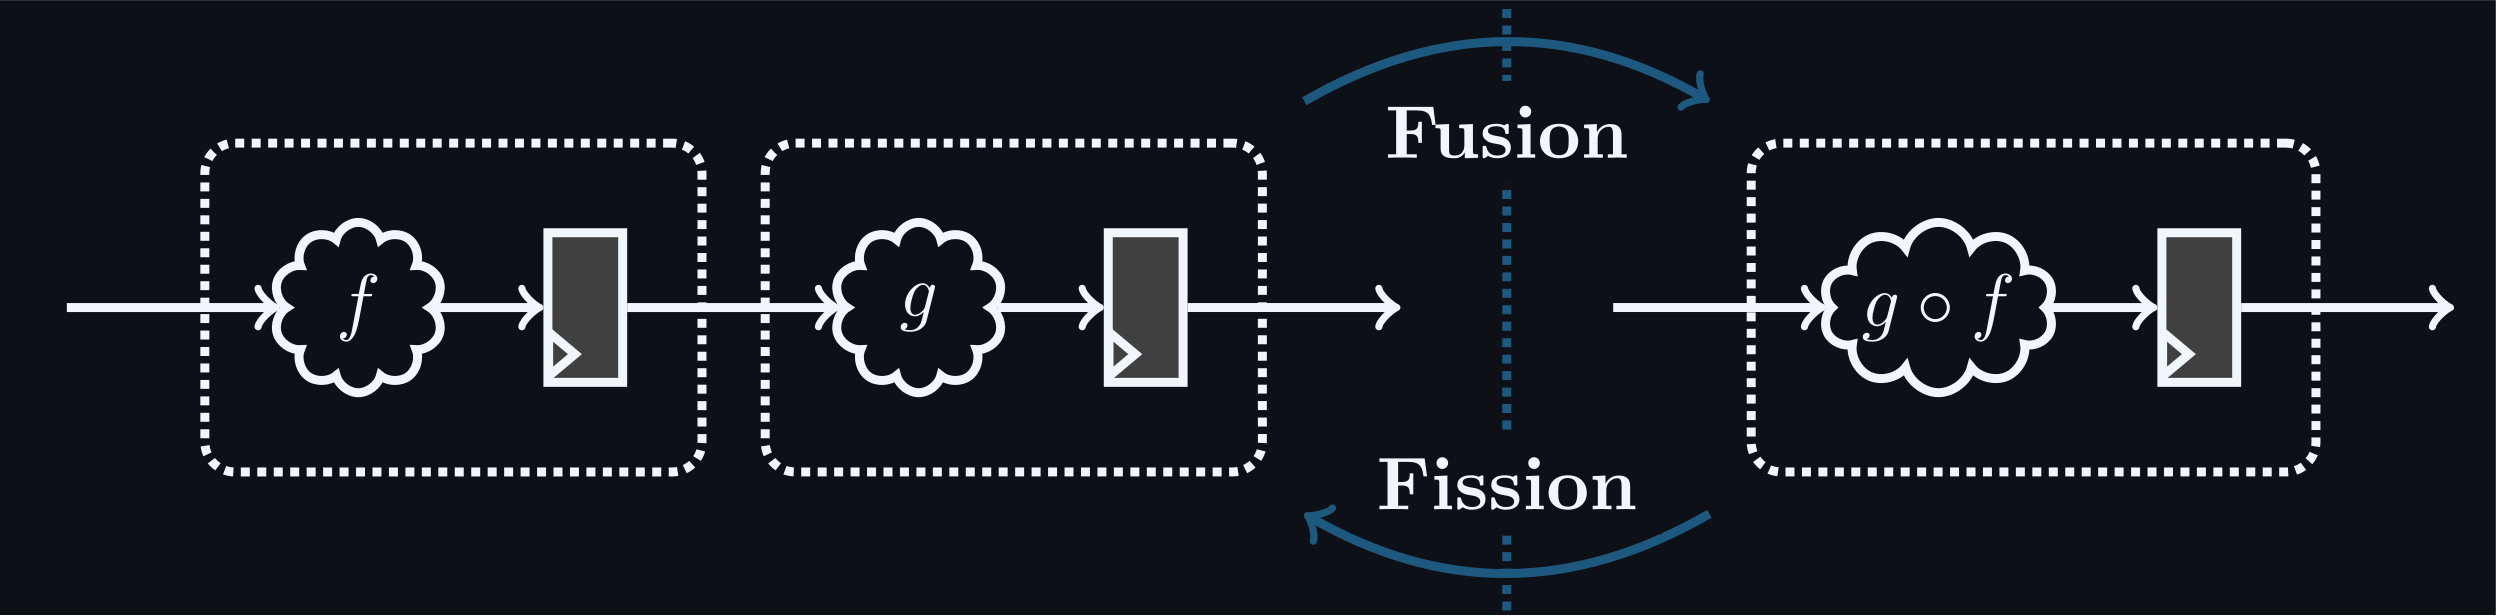
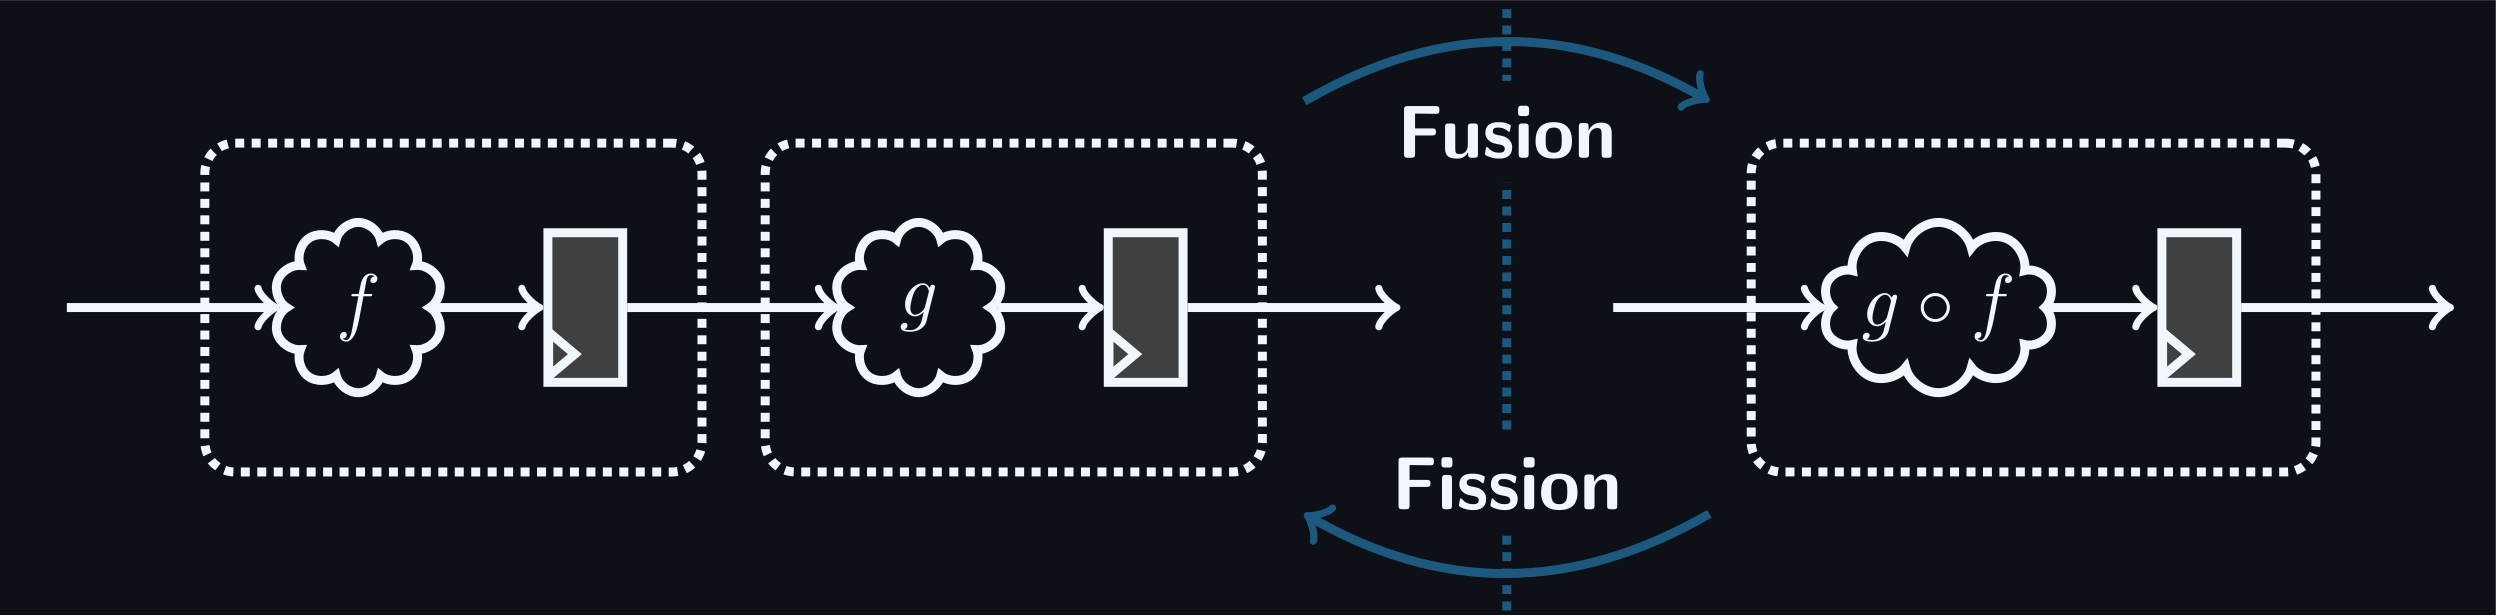
<svg xmlns="http://www.w3.org/2000/svg" xmlns:xlink="http://www.w3.org/1999/xlink" width="332.443pt" height="81.896pt" viewBox="0 0 332.443 81.896">
  <defs>
    <g>
      <g id="glyph-0-0">
        <path d="M 3.656 -3.984 L 4.516 -3.984 C 4.703 -3.984 4.812 -3.984 4.812 -4.188 C 4.812 -4.297 4.703 -4.297 4.531 -4.297 L 3.719 -4.297 L 3.922 -5.422 C 3.969 -5.641 4.094 -6.344 4.156 -6.453 C 4.25 -6.656 4.422 -6.797 4.625 -6.797 C 4.672 -6.797 4.922 -6.797 5.109 -6.625 C 4.672 -6.578 4.578 -6.234 4.578 -6.078 C 4.578 -5.859 4.75 -5.734 4.953 -5.734 C 5.203 -5.734 5.5 -5.953 5.5 -6.328 C 5.5 -6.781 5.031 -7.016 4.625 -7.016 C 4.297 -7.016 3.656 -6.844 3.359 -5.859 C 3.297 -5.641 3.281 -5.547 3.031 -4.297 L 2.344 -4.297 C 2.156 -4.297 2.047 -4.297 2.047 -4.094 C 2.047 -3.984 2.141 -3.984 2.328 -3.984 L 2.984 -3.984 L 2.234 -0.047 C 2.062 0.922 1.891 1.828 1.375 1.828 C 1.328 1.828 1.078 1.828 0.891 1.641 C 1.359 1.609 1.438 1.25 1.438 1.109 C 1.438 0.875 1.266 0.75 1.078 0.75 C 0.812 0.75 0.531 0.969 0.531 1.359 C 0.531 1.797 0.969 2.047 1.375 2.047 C 1.922 2.047 2.312 1.453 2.5 1.078 C 2.812 0.453 3.047 -0.75 3.062 -0.828 Z M 3.656 -3.984 " />
      </g>
      <g id="glyph-0-1">
        <path d="M 4.688 -3.75 C 4.703 -3.812 4.719 -3.859 4.719 -3.938 C 4.719 -4.094 4.594 -4.203 4.422 -4.203 C 4.328 -4.203 4.062 -4.125 4.016 -3.766 C 3.844 -4.141 3.5 -4.406 3.094 -4.406 C 1.953 -4.406 0.734 -3 0.734 -1.578 C 0.734 -0.594 1.328 0 2.047 0 C 2.641 0 3.109 -0.469 3.203 -0.578 L 3.219 -0.562 C 3 0.312 2.891 0.734 2.891 0.75 C 2.844 0.844 2.516 1.828 1.453 1.828 C 1.266 1.828 0.938 1.812 0.656 1.719 C 0.953 1.625 1.062 1.375 1.062 1.203 C 1.062 1.047 0.953 0.859 0.688 0.859 C 0.469 0.859 0.156 1.031 0.156 1.438 C 0.156 1.844 0.516 2.047 1.469 2.047 C 2.719 2.047 3.438 1.266 3.578 0.672 Z M 3.391 -1.281 C 3.328 -1.016 3.109 -0.766 2.891 -0.578 C 2.672 -0.391 2.375 -0.219 2.078 -0.219 C 1.578 -0.219 1.438 -0.734 1.438 -1.141 C 1.438 -1.609 1.719 -2.781 1.984 -3.297 C 2.266 -3.781 2.688 -4.188 3.109 -4.188 C 3.766 -4.188 3.906 -3.375 3.906 -3.328 C 3.906 -3.281 3.875 -3.219 3.875 -3.172 Z M 3.391 -1.281 " />
      </g>
      <g id="glyph-1-0">
        <path d="M 4.422 -2.484 C 4.422 -3.547 3.531 -4.422 2.484 -4.422 C 1.406 -4.422 0.547 -3.531 0.547 -2.484 C 0.547 -1.438 1.406 -0.562 2.484 -0.562 C 3.531 -0.562 4.422 -1.422 4.422 -2.484 Z M 2.484 -0.953 C 1.625 -0.953 0.953 -1.656 0.953 -2.484 C 0.953 -3.328 1.625 -4.016 2.484 -4.016 C 3.312 -4.016 4.016 -3.344 4.016 -2.484 C 4.016 -1.625 3.312 -0.953 2.484 -0.953 Z M 2.484 -0.953 " />
      </g>
      <g id="glyph-2-0">
-         <path d="M 6.406 -6.766 L 0.391 -6.766 L 0.391 -6.297 L 1.469 -6.297 L 1.469 -0.469 L 0.391 -0.469 L 0.391 0 C 0.766 -0.031 1.766 -0.031 2.203 -0.031 C 2.703 -0.031 3.781 -0.031 4.219 0 L 4.219 -0.469 L 2.875 -0.469 L 2.875 -3.156 L 3.375 -3.156 C 4.328 -3.156 4.422 -2.734 4.422 -1.984 L 4.891 -1.984 L 4.891 -4.781 L 4.422 -4.781 C 4.422 -4.047 4.344 -3.625 3.375 -3.625 L 2.875 -3.625 L 2.875 -6.297 L 4.266 -6.297 C 5.875 -6.297 6.094 -5.531 6.25 -4.375 L 6.719 -4.375 Z M 6.406 -6.766 " />
+         <path d="M 2.375 -2.969 L 4.672 -2.969 C 4.984 -2.969 5.156 -3.047 5.156 -3.438 C 5.156 -3.812 5.031 -3.906 4.672 -3.906 L 2.375 -3.906 L 2.375 -5.875 L 2.797 -5.875 C 3.547 -5.875 4.297 -5.844 5.047 -5.844 C 5.391 -5.844 5.609 -5.844 5.609 -6.312 L 5.609 -6.406 C 5.609 -6.719 5.547 -6.875 5.141 -6.875 L 1.391 -6.875 C 1.031 -6.875 0.906 -6.766 0.906 -6.406 L 0.906 -0.484 C 0.906 -0.125 1.016 0 1.391 0 L 1.891 0 C 2.266 0 2.375 -0.125 2.375 -0.484 Z M 2.375 -2.969 " />
      </g>
      <g id="glyph-2-1">
-         <path d="M 4.359 -0.719 L 4.359 0.062 L 6.125 0 L 6.125 -0.469 C 5.5 -0.469 5.438 -0.469 5.438 -0.859 L 5.438 -4.484 L 3.609 -4.406 L 3.609 -3.938 C 4.234 -3.938 4.297 -3.938 4.297 -3.547 L 4.297 -1.641 C 4.297 -0.828 3.797 -0.297 3.062 -0.297 C 2.297 -0.297 2.266 -0.547 2.266 -1.078 L 2.266 -4.484 L 0.453 -4.406 L 0.453 -3.938 C 1.062 -3.938 1.141 -3.938 1.141 -3.547 L 1.141 -1.219 C 1.141 -0.156 1.938 0.062 2.922 0.062 C 3.188 0.062 3.906 0.062 4.359 -0.719 Z M 4.359 -0.719 " />
+         <path d="M 4.969 -4.078 C 4.969 -4.406 4.906 -4.562 4.5 -4.562 L 4.094 -4.562 C 3.719 -4.562 3.625 -4.422 3.625 -4.078 L 3.625 -1.719 C 3.625 -1.062 3.281 -0.5 2.562 -0.5 C 2.016 -0.5 1.953 -0.641 1.953 -1.172 L 1.953 -4.078 C 1.953 -4.406 1.875 -4.562 1.469 -4.562 L 1.078 -4.562 C 0.719 -4.562 0.594 -4.453 0.594 -4.078 L 0.594 -1.25 C 0.594 -0.188 1.172 0.109 2.203 0.109 C 2.484 0.109 3.188 0.109 3.656 -0.734 L 3.656 -0.484 C 3.656 -0.156 3.719 0 4.125 0 L 4.5 0 C 4.875 0 4.969 -0.125 4.969 -0.484 Z M 4.969 -4.078 " />
      </g>
      <g id="glyph-2-2">
-         <path d="M 2.094 -2.922 C 1.734 -3 1.078 -3.109 1.078 -3.578 C 1.078 -4.188 2.016 -4.188 2.203 -4.188 C 2.953 -4.188 3.328 -3.906 3.375 -3.359 C 3.391 -3.203 3.391 -3.156 3.609 -3.156 C 3.844 -3.156 3.844 -3.203 3.844 -3.438 L 3.844 -4.234 C 3.844 -4.422 3.844 -4.516 3.656 -4.516 C 3.625 -4.516 3.609 -4.516 3.219 -4.312 C 2.953 -4.453 2.609 -4.516 2.203 -4.516 C 1.906 -4.516 0.375 -4.516 0.375 -3.203 C 0.375 -2.812 0.578 -2.531 0.781 -2.375 C 1.172 -2.016 1.547 -1.953 2.312 -1.828 C 2.672 -1.766 3.422 -1.625 3.422 -1.047 C 3.422 -0.297 2.516 -0.297 2.297 -0.297 C 1.234 -0.297 0.969 -1.031 0.859 -1.453 C 0.812 -1.594 0.75 -1.594 0.609 -1.594 C 0.375 -1.594 0.375 -1.531 0.375 -1.297 L 0.375 -0.219 C 0.375 -0.031 0.375 0.062 0.562 0.062 C 0.625 0.062 0.641 0.062 0.859 -0.094 C 0.859 -0.094 1.078 -0.234 1.109 -0.266 C 1.578 0.062 2.094 0.062 2.297 0.062 C 2.594 0.062 4.125 0.062 4.125 -1.391 C 4.125 -1.828 3.938 -2.172 3.578 -2.453 C 3.188 -2.734 2.875 -2.797 2.094 -2.922 Z M 2.094 -2.922 " />
+         <path d="M 3.938 -1.406 C 3.938 -1.953 3.641 -2.312 3.469 -2.469 C 3.062 -2.828 2.719 -2.891 2.297 -2.969 C 1.75 -3.062 1.359 -3.141 1.359 -3.531 C 1.359 -3.938 1.688 -4.016 2.062 -4.016 C 2.734 -4.016 3.094 -3.766 3.359 -3.547 C 3.453 -3.453 3.469 -3.453 3.516 -3.453 C 3.609 -3.453 3.641 -3.547 3.641 -3.578 C 3.656 -3.656 3.766 -4.219 3.766 -4.266 C 3.766 -4.422 3.234 -4.562 3.125 -4.609 C 2.734 -4.719 2.406 -4.734 2.156 -4.734 C 1.703 -4.734 0.375 -4.734 0.375 -3.297 C 0.375 -2.812 0.594 -2.516 0.859 -2.281 C 1.203 -1.953 1.594 -1.891 2.156 -1.781 C 2.453 -1.734 2.953 -1.641 2.953 -1.203 C 2.953 -0.734 2.562 -0.672 2.188 -0.672 C 1.734 -0.672 1.188 -0.797 0.719 -1.359 C 0.672 -1.406 0.641 -1.438 0.578 -1.438 C 0.484 -1.438 0.453 -1.344 0.453 -1.281 C 0.422 -1.141 0.312 -0.578 0.312 -0.484 C 0.312 -0.297 1.047 -0.062 1.062 -0.062 C 1.609 0.109 2.016 0.109 2.188 0.109 C 2.688 0.109 3.938 0.062 3.938 -1.406 Z M 3.938 -1.406 " />
      </g>
      <g id="glyph-2-3">
-         <path d="M 2.234 -4.484 L 0.5 -4.406 L 0.5 -3.938 C 1.078 -3.938 1.156 -3.938 1.156 -3.547 L 1.156 -0.469 L 0.469 -0.469 L 0.469 0 C 0.781 -0.016 1.266 -0.031 1.688 -0.031 C 1.984 -0.031 2.484 -0.016 2.844 0 L 2.844 -0.469 L 2.234 -0.469 Z M 2.328 -6.141 C 2.328 -6.578 1.969 -6.922 1.547 -6.922 C 1.125 -6.922 0.781 -6.562 0.781 -6.141 C 0.781 -5.719 1.125 -5.359 1.547 -5.359 C 1.969 -5.359 2.328 -5.703 2.328 -6.141 Z M 2.328 -6.141 " />
+         <path d="M 1.016 -6.922 C 0.703 -6.922 0.531 -6.859 0.531 -6.453 L 0.531 -6 C 0.531 -5.688 0.641 -5.547 1 -5.547 L 1.516 -5.547 C 2 -5.547 2 -5.766 2 -6.234 C 2 -6.703 2 -6.922 1.516 -6.922 Z M 1.938 -4.078 C 1.938 -4.406 1.859 -4.562 1.453 -4.562 L 1.078 -4.562 C 0.734 -4.562 0.609 -4.453 0.609 -4.078 L 0.609 -0.484 C 0.609 -0.125 0.719 0 1.078 0 L 1.453 0 C 1.828 0 1.938 -0.125 1.938 -0.484 Z M 1.938 -4.078 " />
      </g>
      <g id="glyph-2-4">
-         <path d="M 5.391 -2.172 C 5.391 -3.5 4.484 -4.516 2.859 -4.516 C 1.219 -4.516 0.312 -3.5 0.312 -2.172 C 0.312 -0.938 1.188 0.062 2.859 0.062 C 4.531 0.062 5.391 -0.953 5.391 -2.172 Z M 2.859 -0.344 C 1.594 -0.344 1.594 -1.406 1.594 -2.281 C 1.594 -2.734 1.594 -3.234 1.766 -3.578 C 1.953 -3.938 2.375 -4.156 2.859 -4.156 C 3.281 -4.156 3.688 -3.984 3.906 -3.641 C 4.125 -3.297 4.125 -2.75 4.125 -2.281 C 4.125 -1.406 4.125 -0.344 2.859 -0.344 Z M 2.859 -0.344 " />
+         <path d="M 5.156 -2.234 C 5.156 -3.875 4.359 -4.734 2.734 -4.734 C 1.078 -4.734 0.312 -3.844 0.312 -2.234 C 0.312 -0.609 1.172 0.109 2.734 0.109 C 4.297 0.109 5.156 -0.609 5.156 -2.234 Z M 2.734 -0.672 C 1.656 -0.672 1.656 -1.562 1.656 -2.359 C 1.656 -3.125 1.656 -4.016 2.734 -4.016 C 3.797 -4.016 3.797 -3.141 3.797 -2.359 C 3.797 -1.578 3.797 -0.672 2.734 -0.672 Z M 2.734 -0.672 " />
      </g>
      <g id="glyph-2-5">
-         <path d="M 1.141 -3.547 L 1.141 -0.469 L 0.453 -0.469 L 0.453 0 C 0.734 -0.016 1.328 -0.031 1.703 -0.031 C 2.094 -0.031 2.672 -0.016 2.953 0 L 2.953 -0.469 L 2.266 -0.469 L 2.266 -2.547 C 2.266 -3.641 3.125 -4.125 3.75 -4.125 C 4.094 -4.125 4.297 -3.906 4.297 -3.156 L 4.297 -0.469 L 3.609 -0.469 L 3.609 0 C 3.891 -0.016 4.484 -0.031 4.859 -0.031 C 5.25 -0.031 5.844 -0.016 6.125 0 L 6.125 -0.469 L 5.438 -0.469 L 5.438 -3.047 C 5.438 -4.094 4.891 -4.484 3.906 -4.484 C 2.953 -4.484 2.422 -3.906 2.156 -3.406 L 2.156 -4.484 L 0.453 -4.406 L 0.453 -3.938 C 1.062 -3.938 1.141 -3.938 1.141 -3.547 Z M 1.141 -3.547 " />
+         <path d="M 4.969 -3.234 C 4.969 -4.266 4.531 -4.672 3.516 -4.672 C 2.484 -4.672 2.031 -3.906 1.906 -3.641 L 1.891 -3.641 L 1.891 -4.141 C 1.891 -4.453 1.828 -4.625 1.406 -4.625 L 1.078 -4.625 C 0.719 -4.625 0.594 -4.516 0.594 -4.141 L 0.594 -0.484 C 0.594 -0.125 0.703 0 1.078 0 L 1.469 0 C 1.844 0 1.953 -0.125 1.953 -0.484 L 1.953 -2.672 C 1.953 -3.547 2.531 -3.953 3.047 -3.953 C 3.516 -3.953 3.625 -3.719 3.625 -3.219 L 3.625 -0.484 C 3.625 -0.156 3.688 0 4.094 0 L 4.5 0 C 4.875 0 4.969 -0.125 4.969 -0.484 Z M 4.969 -3.234 " />
      </g>
    </g>
    <clipPath id="clip-0">
      <path clip-rule="nonzero" d="M 0 0.016 L 331.887 0.016 L 331.887 81.777 L 0 81.777 Z M 0 0.016 " />
    </clipPath>
    <clipPath id="clip-1">
      <path clip-rule="nonzero" d="M 156 0.016 L 244 0.016 L 244 31 L 156 31 Z M 156 0.016 " />
    </clipPath>
    <clipPath id="clip-2">
      <path clip-rule="nonzero" d="M 157 51 L 245 51 L 245 81.777 L 157 81.777 Z M 157 51 " />
    </clipPath>
    <clipPath id="clip-3">
      <path clip-rule="nonzero" d="M 199 0.016 L 201 0.016 L 201 81.777 L 199 81.777 Z M 199 0.016 " />
    </clipPath>
  </defs>
  <g clip-path="url(#clip-0)">
    <path fill-rule="nonzero" fill="rgb(5.098%, 6.667%, 9.021%)" fill-opacity="1" d="M 0 81.777 L 331.887 81.777 L 331.887 0.016 L 0 0.016 Z M 0 81.777 " />
  </g>
  <path fill="none" stroke-width="1.196" stroke-linecap="butt" stroke-linejoin="miter" stroke="rgb(94.119%, 96.471%, 98.824%)" stroke-opacity="1" stroke-miterlimit="10" d="M 41.779 9.076 C 41.442 10.325 40.123 11.338 38.828 11.338 C 37.533 11.338 36.215 10.325 35.878 9.076 C 34.872 9.89 33.209 9.933 32.165 9.174 C 31.116 8.415 30.643 6.819 31.108 5.61 C 29.817 5.676 28.444 4.733 28.045 3.505 C 27.646 2.272 28.201 0.703 29.285 -0.001 C 28.201 -0.706 27.646 -2.275 28.045 -3.503 C 28.444 -4.732 29.817 -5.675 31.108 -5.608 C 30.643 -6.817 31.116 -8.414 32.165 -9.173 C 33.209 -9.932 34.872 -9.889 35.878 -9.075 C 36.215 -10.327 37.533 -11.341 38.828 -11.341 C 40.123 -11.341 41.442 -10.327 41.779 -9.075 C 42.784 -9.889 44.447 -9.932 45.492 -9.173 C 46.54 -8.414 47.014 -6.817 46.548 -5.608 C 47.839 -5.675 49.213 -4.732 49.612 -3.503 C 50.011 -2.275 49.455 -0.706 48.372 -0.001 C 49.455 0.703 50.011 2.272 49.612 3.505 C 49.213 4.733 47.839 5.676 46.548 5.61 C 47.014 6.819 46.54 8.411 45.492 9.174 C 44.447 9.933 42.784 9.89 41.779 9.076 Z M 41.779 9.076 " transform="matrix(0.998327, 0, 0, -0.998327, 8.885113, 40.89708)" />
  <g fill="rgb(94.119%, 96.471%, 98.824%)" fill-opacity="1">
    <use xlink:href="#glyph-0-0" x="44.678" y="43.383" />
  </g>
  <path fill-rule="nonzero" fill="rgb(25%, 25%, 25%)" fill-opacity="1" stroke-width="1.196" stroke-linecap="butt" stroke-linejoin="miter" stroke="rgb(94.119%, 96.471%, 98.824%)" stroke-opacity="1" stroke-miterlimit="10" d="M 64.081 -9.963 L 74.043 -9.963 L 74.043 9.965 L 64.081 9.965 Z M 64.081 -9.963 " transform="matrix(0.998327, 0, 0, -0.998327, 8.885113, 40.89708)" />
  <path fill="none" stroke-width="1.196" stroke-linecap="butt" stroke-linejoin="miter" stroke="rgb(94.119%, 96.471%, 98.824%)" stroke-opacity="1" stroke-miterlimit="10" d="M 67.677 -6.207 L 64.179 -3.272 L 64.179 -9.142 Z M 67.677 -6.207 " transform="matrix(0.998327, 0, 0, -0.998327, 8.885113, 40.89708)" />
  <path fill="none" stroke-width="1.196" stroke-linecap="butt" stroke-linejoin="miter" stroke="rgb(94.119%, 96.471%, 98.824%)" stroke-opacity="1" stroke-miterlimit="10" d="M 116.419 9.076 C 116.086 10.328 114.764 11.338 113.473 11.338 C 112.178 11.338 110.855 10.328 110.522 9.076 C 109.517 9.89 107.854 9.933 106.805 9.174 C 105.761 8.415 105.287 6.819 105.749 5.61 C 104.458 5.676 103.088 4.733 102.685 3.505 C 102.286 2.276 102.842 0.707 103.929 0.003 C 102.842 -0.706 102.286 -2.275 102.685 -3.503 C 103.088 -4.732 104.458 -5.675 105.749 -5.608 C 105.287 -6.817 105.761 -8.414 106.805 -9.173 C 107.854 -9.932 109.517 -9.889 110.522 -9.075 C 110.855 -10.323 112.178 -11.337 113.473 -11.337 C 114.764 -11.337 116.086 -10.323 116.419 -9.075 C 117.425 -9.889 119.088 -9.932 120.136 -9.173 C 121.181 -8.414 121.654 -6.817 121.193 -5.608 C 122.484 -5.675 123.853 -4.732 124.256 -3.503 C 124.655 -2.275 124.1 -0.706 123.016 0.003 C 124.1 0.707 124.655 2.276 124.256 3.505 C 123.853 4.733 122.484 5.676 121.193 5.61 C 121.654 6.819 121.181 8.415 120.136 9.174 C 119.091 9.933 117.425 9.89 116.419 9.076 Z M 116.419 9.076 " transform="matrix(0.998327, 0, 0, -0.998327, 8.885113, 40.89708)" />
  <g fill="rgb(94.119%, 96.471%, 98.824%)" fill-opacity="1">
    <use xlink:href="#glyph-0-1" x="119.615" y="42.07" />
  </g>
  <path fill-rule="nonzero" fill="rgb(25%, 25%, 25%)" fill-opacity="1" stroke-width="1.196" stroke-linecap="butt" stroke-linejoin="miter" stroke="rgb(94.119%, 96.471%, 98.824%)" stroke-opacity="1" stroke-miterlimit="10" d="M 138.722 -9.963 L 148.688 -9.963 L 148.688 9.965 L 138.722 9.965 Z M 138.722 -9.963 " transform="matrix(0.998327, 0, 0, -0.998327, 8.885113, 40.89708)" />
  <path fill="none" stroke-width="1.196" stroke-linecap="butt" stroke-linejoin="miter" stroke="rgb(94.119%, 96.471%, 98.824%)" stroke-opacity="1" stroke-miterlimit="10" d="M 142.318 -6.207 L 138.82 -3.272 L 138.82 -9.142 Z M 142.318 -6.207 " transform="matrix(0.998327, 0, 0, -0.998327, 8.885113, 40.89708)" />
  <path fill="none" stroke-width="1.196" stroke-linecap="butt" stroke-linejoin="miter" stroke="rgb(94.119%, 96.471%, 98.824%)" stroke-opacity="1" stroke-dasharray="1.196 0.996" stroke-miterlimit="10" d="M 80.621 21.899 L 22.371 21.899 C 20.168 21.899 18.384 20.114 18.384 17.915 L 18.384 -17.914 C 18.384 -20.117 20.168 -21.901 22.371 -21.901 L 80.621 -21.901 C 82.82 -21.901 84.604 -20.117 84.604 -17.914 L 84.604 17.915 C 84.604 20.114 82.82 21.899 80.621 21.899 Z M 80.621 21.899 " transform="matrix(0.998327, 0, 0, -0.998327, 8.885113, 40.89708)" />
  <path fill="none" stroke-width="1.196" stroke-linecap="butt" stroke-linejoin="miter" stroke="rgb(94.119%, 96.471%, 98.824%)" stroke-opacity="1" stroke-dasharray="1.196 0.996" stroke-miterlimit="10" d="M 155.261 21.899 L 97.012 21.899 C 94.809 21.899 93.024 20.114 93.024 17.915 L 93.024 -17.914 C 93.024 -20.113 94.809 -21.897 97.012 -21.897 L 155.261 -21.897 C 157.464 -21.897 159.248 -20.113 159.248 -17.914 L 159.248 17.915 C 159.248 20.114 157.464 21.899 155.261 21.899 Z M 155.261 21.899 " transform="matrix(0.998327, 0, 0, -0.998327, 8.885113, 40.89708)" />
  <path fill="none" stroke-width="1.196" stroke-linecap="butt" stroke-linejoin="miter" stroke="rgb(94.119%, 96.471%, 98.824%)" stroke-opacity="1" stroke-miterlimit="10" d="M 0.002 -0.001 L 27.391 -0.001 " transform="matrix(0.998327, 0, 0, -0.998327, 8.885113, 40.89708)" />
  <path fill="none" stroke-width="0.956" stroke-linecap="round" stroke-linejoin="round" stroke="rgb(94.119%, 96.471%, 98.824%)" stroke-opacity="1" stroke-miterlimit="10" d="M -1.913 2.55 C -1.752 1.595 0.001 0.159 0.478 -0.001 C 0.001 -0.158 -1.752 -1.594 -1.913 -2.549 " transform="matrix(0.998327, 0, 0, -0.998327, 36.22968, 40.89708)" />
  <path fill="none" stroke-width="1.196" stroke-linecap="butt" stroke-linejoin="miter" stroke="rgb(94.119%, 96.471%, 98.824%)" stroke-opacity="1" stroke-miterlimit="10" d="M 49.311 -0.001 L 62.528 -0.001 " transform="matrix(0.998327, 0, 0, -0.998327, 8.885113, 40.89708)" />
  <path fill="none" stroke-width="0.956" stroke-linecap="round" stroke-linejoin="round" stroke="rgb(94.119%, 96.471%, 98.824%)" stroke-opacity="1" stroke-miterlimit="10" d="M -1.913 2.549 C -1.752 1.595 0.001 0.159 0.478 -0.002 C 0.001 -0.158 -1.752 -1.594 -1.913 -2.549 " transform="matrix(0.998327, 0, 0, -0.998327, 71.30803, 40.89665)" />
  <path fill="none" stroke-width="1.196" stroke-linecap="butt" stroke-linejoin="miter" stroke="rgb(94.119%, 96.471%, 98.824%)" stroke-opacity="1" stroke-miterlimit="10" d="M 74.642 -0.001 L 102.032 -0.001 " transform="matrix(0.998327, 0, 0, -0.998327, 8.885113, 40.89708)" />
  <path fill="none" stroke-width="0.956" stroke-linecap="round" stroke-linejoin="round" stroke="rgb(94.119%, 96.471%, 98.824%)" stroke-opacity="1" stroke-miterlimit="10" d="M -1.914 2.549 C -1.754 1.595 -0.001 0.159 0.476 -0.002 C -0.001 -0.158 -1.754 -1.594 -1.914 -2.549 " transform="matrix(0.998327, 0, 0, -0.998327, 110.747, 40.89665)" />
  <path fill="none" stroke-width="1.196" stroke-linecap="butt" stroke-linejoin="miter" stroke="rgb(94.119%, 96.471%, 98.824%)" stroke-opacity="1" stroke-miterlimit="10" d="M 123.951 0.003 L 137.169 0.003 " transform="matrix(0.998327, 0, 0, -0.998327, 8.885113, 40.89708)" />
  <path fill="none" stroke-width="0.956" stroke-linecap="round" stroke-linejoin="round" stroke="rgb(94.119%, 96.471%, 98.824%)" stroke-opacity="1" stroke-miterlimit="10" d="M -1.915 2.549 C -1.754 1.594 -0.001 0.158 0.48 0.002 C -0.001 -0.159 -1.754 -1.595 -1.915 -2.549 " transform="matrix(0.998327, 0, 0, -0.998327, 145.8254, 40.89619)" />
  <path fill="none" stroke-width="1.196" stroke-linecap="butt" stroke-linejoin="miter" stroke="rgb(94.119%, 96.471%, 98.824%)" stroke-opacity="1" stroke-miterlimit="10" d="M 149.283 0.003 L 176.676 0.003 " transform="matrix(0.998327, 0, 0, -0.998327, 8.885113, 40.89708)" />
  <path fill="none" stroke-width="0.956" stroke-linecap="round" stroke-linejoin="round" stroke="rgb(94.119%, 96.471%, 98.824%)" stroke-opacity="1" stroke-miterlimit="10" d="M -1.912 2.549 C -1.752 1.594 0.001 0.158 0.479 0.002 C 0.001 -0.159 -1.752 -1.595 -1.912 -2.549 " transform="matrix(0.998327, 0, 0, -0.998327, 185.2644, 40.89619)" />
  <path fill="none" stroke-width="1.196" stroke-linecap="butt" stroke-linejoin="miter" stroke="rgb(94.119%, 96.471%, 98.824%)" stroke-opacity="1" stroke-miterlimit="10" d="M 253.692 7.977 C 253.195 9.835 251.23 11.338 249.309 11.338 C 247.384 11.338 245.42 9.835 244.923 7.977 C 243.874 9.307 241.765 9.843 240.208 9.174 C 238.651 8.505 237.587 6.603 237.829 4.929 C 236.632 5.222 235.176 4.584 234.585 3.505 C 233.991 2.425 234.229 0.856 235.121 0.003 C 234.229 -0.854 233.991 -2.423 234.585 -3.503 C 235.176 -4.583 236.632 -5.221 237.829 -4.928 C 237.587 -6.602 238.651 -8.504 240.208 -9.173 C 241.761 -9.842 243.874 -9.306 244.923 -7.976 C 245.42 -9.83 247.384 -11.337 249.309 -11.337 C 251.23 -11.337 253.195 -9.83 253.692 -7.976 C 254.74 -9.306 256.849 -9.842 258.406 -9.173 C 259.964 -8.504 261.028 -6.602 260.785 -4.928 C 261.983 -5.221 263.438 -4.583 264.029 -3.503 C 264.624 -2.423 264.385 -0.854 263.493 0.003 C 264.385 0.856 264.624 2.425 264.029 3.505 C 263.438 4.584 261.983 5.222 260.785 4.929 C 261.028 6.603 259.964 8.505 258.406 9.174 C 256.853 9.843 254.74 9.307 253.692 7.977 Z M 253.692 7.977 " transform="matrix(0.998327, 0, 0, -0.998327, 8.885113, 40.89708)" />
  <g fill="rgb(94.119%, 96.471%, 98.824%)" fill-opacity="1">
    <use xlink:href="#glyph-0-1" x="247.555" y="43.383" />
  </g>
  <g fill="rgb(94.119%, 96.471%, 98.824%)" fill-opacity="1">
    <use xlink:href="#glyph-1-0" x="254.865" y="43.383" />
  </g>
  <g fill="rgb(94.119%, 96.471%, 98.824%)" fill-opacity="1">
    <use xlink:href="#glyph-0-0" x="262.046" y="43.383" />
  </g>
  <path fill-rule="nonzero" fill="rgb(25%, 25%, 25%)" fill-opacity="1" stroke-width="1.196" stroke-linecap="butt" stroke-linejoin="miter" stroke="rgb(94.119%, 96.471%, 98.824%)" stroke-opacity="1" stroke-miterlimit="10" d="M 279.062 -9.963 L 289.024 -9.963 L 289.024 9.965 L 279.062 9.965 Z M 279.062 -9.963 " transform="matrix(0.998327, 0, 0, -0.998327, 8.885113, 40.89708)" />
  <path fill="none" stroke-width="1.196" stroke-linecap="butt" stroke-linejoin="miter" stroke="rgb(94.119%, 96.471%, 98.824%)" stroke-opacity="1" stroke-miterlimit="10" d="M 282.658 -6.207 L 279.16 -3.272 L 279.16 -9.142 Z M 282.658 -6.207 " transform="matrix(0.998327, 0, 0, -0.998327, 8.885113, 40.89708)" />
  <path fill="none" stroke-width="1.196" stroke-linecap="butt" stroke-linejoin="miter" stroke="rgb(94.119%, 96.471%, 98.824%)" stroke-opacity="1" stroke-dasharray="1.196 0.996" stroke-miterlimit="10" d="M 295.598 21.899 L 228.348 21.899 C 226.145 21.899 224.361 20.114 224.361 17.915 L 224.361 -17.914 C 224.361 -20.113 226.145 -21.897 228.348 -21.897 L 295.598 -21.897 C 297.801 -21.897 299.585 -20.113 299.585 -17.914 L 299.585 17.915 C 299.585 20.114 297.801 21.899 295.598 21.899 Z M 295.598 21.899 " transform="matrix(0.998327, 0, 0, -0.998327, 8.885113, 40.89708)" />
  <path fill="none" stroke-width="1.196" stroke-linecap="butt" stroke-linejoin="miter" stroke="rgb(94.119%, 96.471%, 98.824%)" stroke-opacity="1" stroke-miterlimit="10" d="M 205.979 0.003 L 233.369 0.003 " transform="matrix(0.998327, 0, 0, -0.998327, 8.885113, 40.89708)" />
  <path fill="none" stroke-width="0.956" stroke-linecap="round" stroke-linejoin="round" stroke="rgb(94.119%, 96.471%, 98.824%)" stroke-opacity="1" stroke-miterlimit="10" d="M -1.913 2.549 C -1.753 1.594 0 0.158 0.477 0.002 C 0 -0.159 -1.753 -1.595 -1.913 -2.549 " transform="matrix(0.998327, 0, 0, -0.998327, 241.8632, 40.89619)" />
  <path fill="none" stroke-width="1.196" stroke-linecap="butt" stroke-linejoin="miter" stroke="rgb(94.119%, 96.471%, 98.824%)" stroke-opacity="1" stroke-miterlimit="10" d="M 264.291 -0.001 L 277.505 -0.001 " transform="matrix(0.998327, 0, 0, -0.998327, 8.885113, 40.89708)" />
  <path fill="none" stroke-width="0.956" stroke-linecap="round" stroke-linejoin="round" stroke="rgb(94.119%, 96.471%, 98.824%)" stroke-opacity="1" stroke-miterlimit="10" d="M -1.911 2.549 C -1.755 1.595 -0.002 0.159 0.479 -0.002 C -0.002 -0.158 -1.755 -1.594 -1.911 -2.549 " transform="matrix(0.998327, 0, 0, -0.998327, 285.9277, 40.89659)" />
  <path fill="none" stroke-width="1.196" stroke-linecap="butt" stroke-linejoin="miter" stroke="rgb(94.119%, 96.471%, 98.824%)" stroke-opacity="1" stroke-miterlimit="10" d="M 289.623 -0.001 L 317.012 -0.001 " transform="matrix(0.998327, 0, 0, -0.998327, 8.885113, 40.89708)" />
  <path fill="none" stroke-width="0.956" stroke-linecap="round" stroke-linejoin="round" stroke="rgb(94.119%, 96.471%, 98.824%)" stroke-opacity="1" stroke-miterlimit="10" d="M -1.913 2.549 C -1.752 1.595 0 0.159 0.478 -0.002 C 0 -0.158 -1.752 -1.594 -1.913 -2.549 " transform="matrix(0.998327, 0, 0, -0.998327, 325.3667, 40.89659)" />
  <g clip-path="url(#clip-1)">
    <path fill="none" stroke-width="1.196" stroke-linecap="butt" stroke-linejoin="miter" stroke="rgb(11.374%, 34.903%, 49.805%)" stroke-opacity="1" stroke-miterlimit="10" d="M 164.828 27.478 C 183.05 38 200.56 38 217.956 27.959 " transform="matrix(0.998327, 0, 0, -0.998327, 8.885113, 40.89708)" />
  </g>
  <path fill="none" stroke-width="0.956" stroke-linecap="round" stroke-linejoin="round" stroke="rgb(11.374%, 34.903%, 49.805%)" stroke-opacity="1" stroke-miterlimit="10" d="M -1.913 2.549 C -1.754 1.592 -0 0.16 0.477 -0.002 C -0 -0.161 -1.753 -1.593 -1.913 -2.553 " transform="matrix(0.864561, 0.499144, 0.499144, -0.864561, 226.4752, 12.98621)" />
  <g clip-path="url(#clip-2)">
    <path fill="none" stroke-width="1.196" stroke-linecap="butt" stroke-linejoin="miter" stroke="rgb(11.374%, 34.903%, 49.805%)" stroke-opacity="1" stroke-miterlimit="10" d="M 218.782 -27.477 C 200.56 -37.999 183.05 -37.999 165.654 -27.954 " transform="matrix(0.998327, 0, 0, -0.998327, 8.885113, 40.89708)" />
  </g>
  <path fill="none" stroke-width="0.956" stroke-linecap="round" stroke-linejoin="round" stroke="rgb(11.374%, 34.903%, 49.805%)" stroke-opacity="1" stroke-miterlimit="10" d="M -1.913 2.549 C -1.754 1.592 -0.001 0.16 0.48 -0 C -0.001 -0.161 -1.754 -1.593 -1.91 -2.551 " transform="matrix(-0.864561, -0.499144, -0.499144, 0.864561, 174.2626, 68.80652)" />
  <g clip-path="url(#clip-3)">
    <path fill="none" stroke-width="1.196" stroke-linecap="butt" stroke-linejoin="miter" stroke="rgb(11.374%, 34.903%, 49.805%)" stroke-opacity="1" stroke-dasharray="1.196 0.996" stroke-miterlimit="10" d="M 191.803 -40.35 L 191.803 40.351 " transform="matrix(0.998327, 0, 0, -0.998327, 8.885113, 40.89708)" />
  </g>
-   <path fill-rule="nonzero" fill="rgb(5.098%, 6.667%, 9.021%)" fill-opacity="1" d="M 180.875 24.297 L 219.863 24.297 L 219.863 10.758 L 180.875 10.758 Z M 180.875 24.297 " />
+   <path fill-rule="nonzero" fill="rgb(5.098%, 6.667%, 9.021%)" fill-opacity="1" d="M 182.484 24.297 L 218.254 24.297 L 218.254 10.758 L 182.484 10.758 Z M 182.484 24.297 " />
  <g fill="rgb(94.119%, 96.471%, 98.824%)" fill-opacity="1">
-     <use xlink:href="#glyph-2-0" x="184.186" y="20.98" />
+     <use xlink:href="#glyph-2-0" x="185.796" y="20.98" />
  </g>
  <g fill="rgb(94.119%, 96.471%, 98.824%)" fill-opacity="1">
-     <use xlink:href="#glyph-2-1" x="190.428" y="20.98" />
-     <use xlink:href="#glyph-2-2" x="196.783" y="20.98" />
-     <use xlink:href="#glyph-2-3" x="201.294" y="20.98" />
-     <use xlink:href="#glyph-2-4" x="204.471" y="20.98" />
-     <use xlink:href="#glyph-2-5" x="210.19" y="20.98" />
+     <use xlink:href="#glyph-2-1" x="191.565" y="20.98" />
+     <use xlink:href="#glyph-2-2" x="197.146" y="20.98" />
+     <use xlink:href="#glyph-2-3" x="201.34" y="20.98" />
+     <use xlink:href="#glyph-2-4" x="203.882" y="20.98" />
+     <use xlink:href="#glyph-2-5" x="209.353" y="20.98" />
  </g>
-   <path fill-rule="nonzero" fill="rgb(5.098%, 6.667%, 9.021%)" fill-opacity="1" d="M 179.73 71.035 L 221.008 71.035 L 221.008 57.496 L 179.73 57.496 Z M 179.73 71.035 " />
+   <path fill-rule="nonzero" fill="rgb(5.098%, 6.667%, 9.021%)" fill-opacity="1" d="M 181.754 71.035 L 218.984 71.035 L 218.984 57.496 L 181.754 57.496 Z M 181.754 71.035 " />
  <g fill="rgb(94.119%, 96.471%, 98.824%)" fill-opacity="1">
-     <use xlink:href="#glyph-2-0" x="183.042" y="67.719" />
-     <use xlink:href="#glyph-2-3" x="190.239" y="67.719" />
-     <use xlink:href="#glyph-2-2" x="193.416" y="67.719" />
-     <use xlink:href="#glyph-2-2" x="197.927" y="67.719" />
-     <use xlink:href="#glyph-2-3" x="202.439" y="67.719" />
-     <use xlink:href="#glyph-2-4" x="205.616" y="67.719" />
-     <use xlink:href="#glyph-2-5" x="211.335" y="67.719" />
+     <use xlink:href="#glyph-2-0" x="185.066" y="67.719" />
+     <use xlink:href="#glyph-2-3" x="191.144" y="67.719" />
+     <use xlink:href="#glyph-2-2" x="193.686" y="67.719" />
+     <use xlink:href="#glyph-2-2" x="197.88" y="67.719" />
+     <use xlink:href="#glyph-2-3" x="202.074" y="67.719" />
+     <use xlink:href="#glyph-2-4" x="204.617" y="67.719" />
+     <use xlink:href="#glyph-2-5" x="210.087" y="67.719" />
  </g>
</svg>
